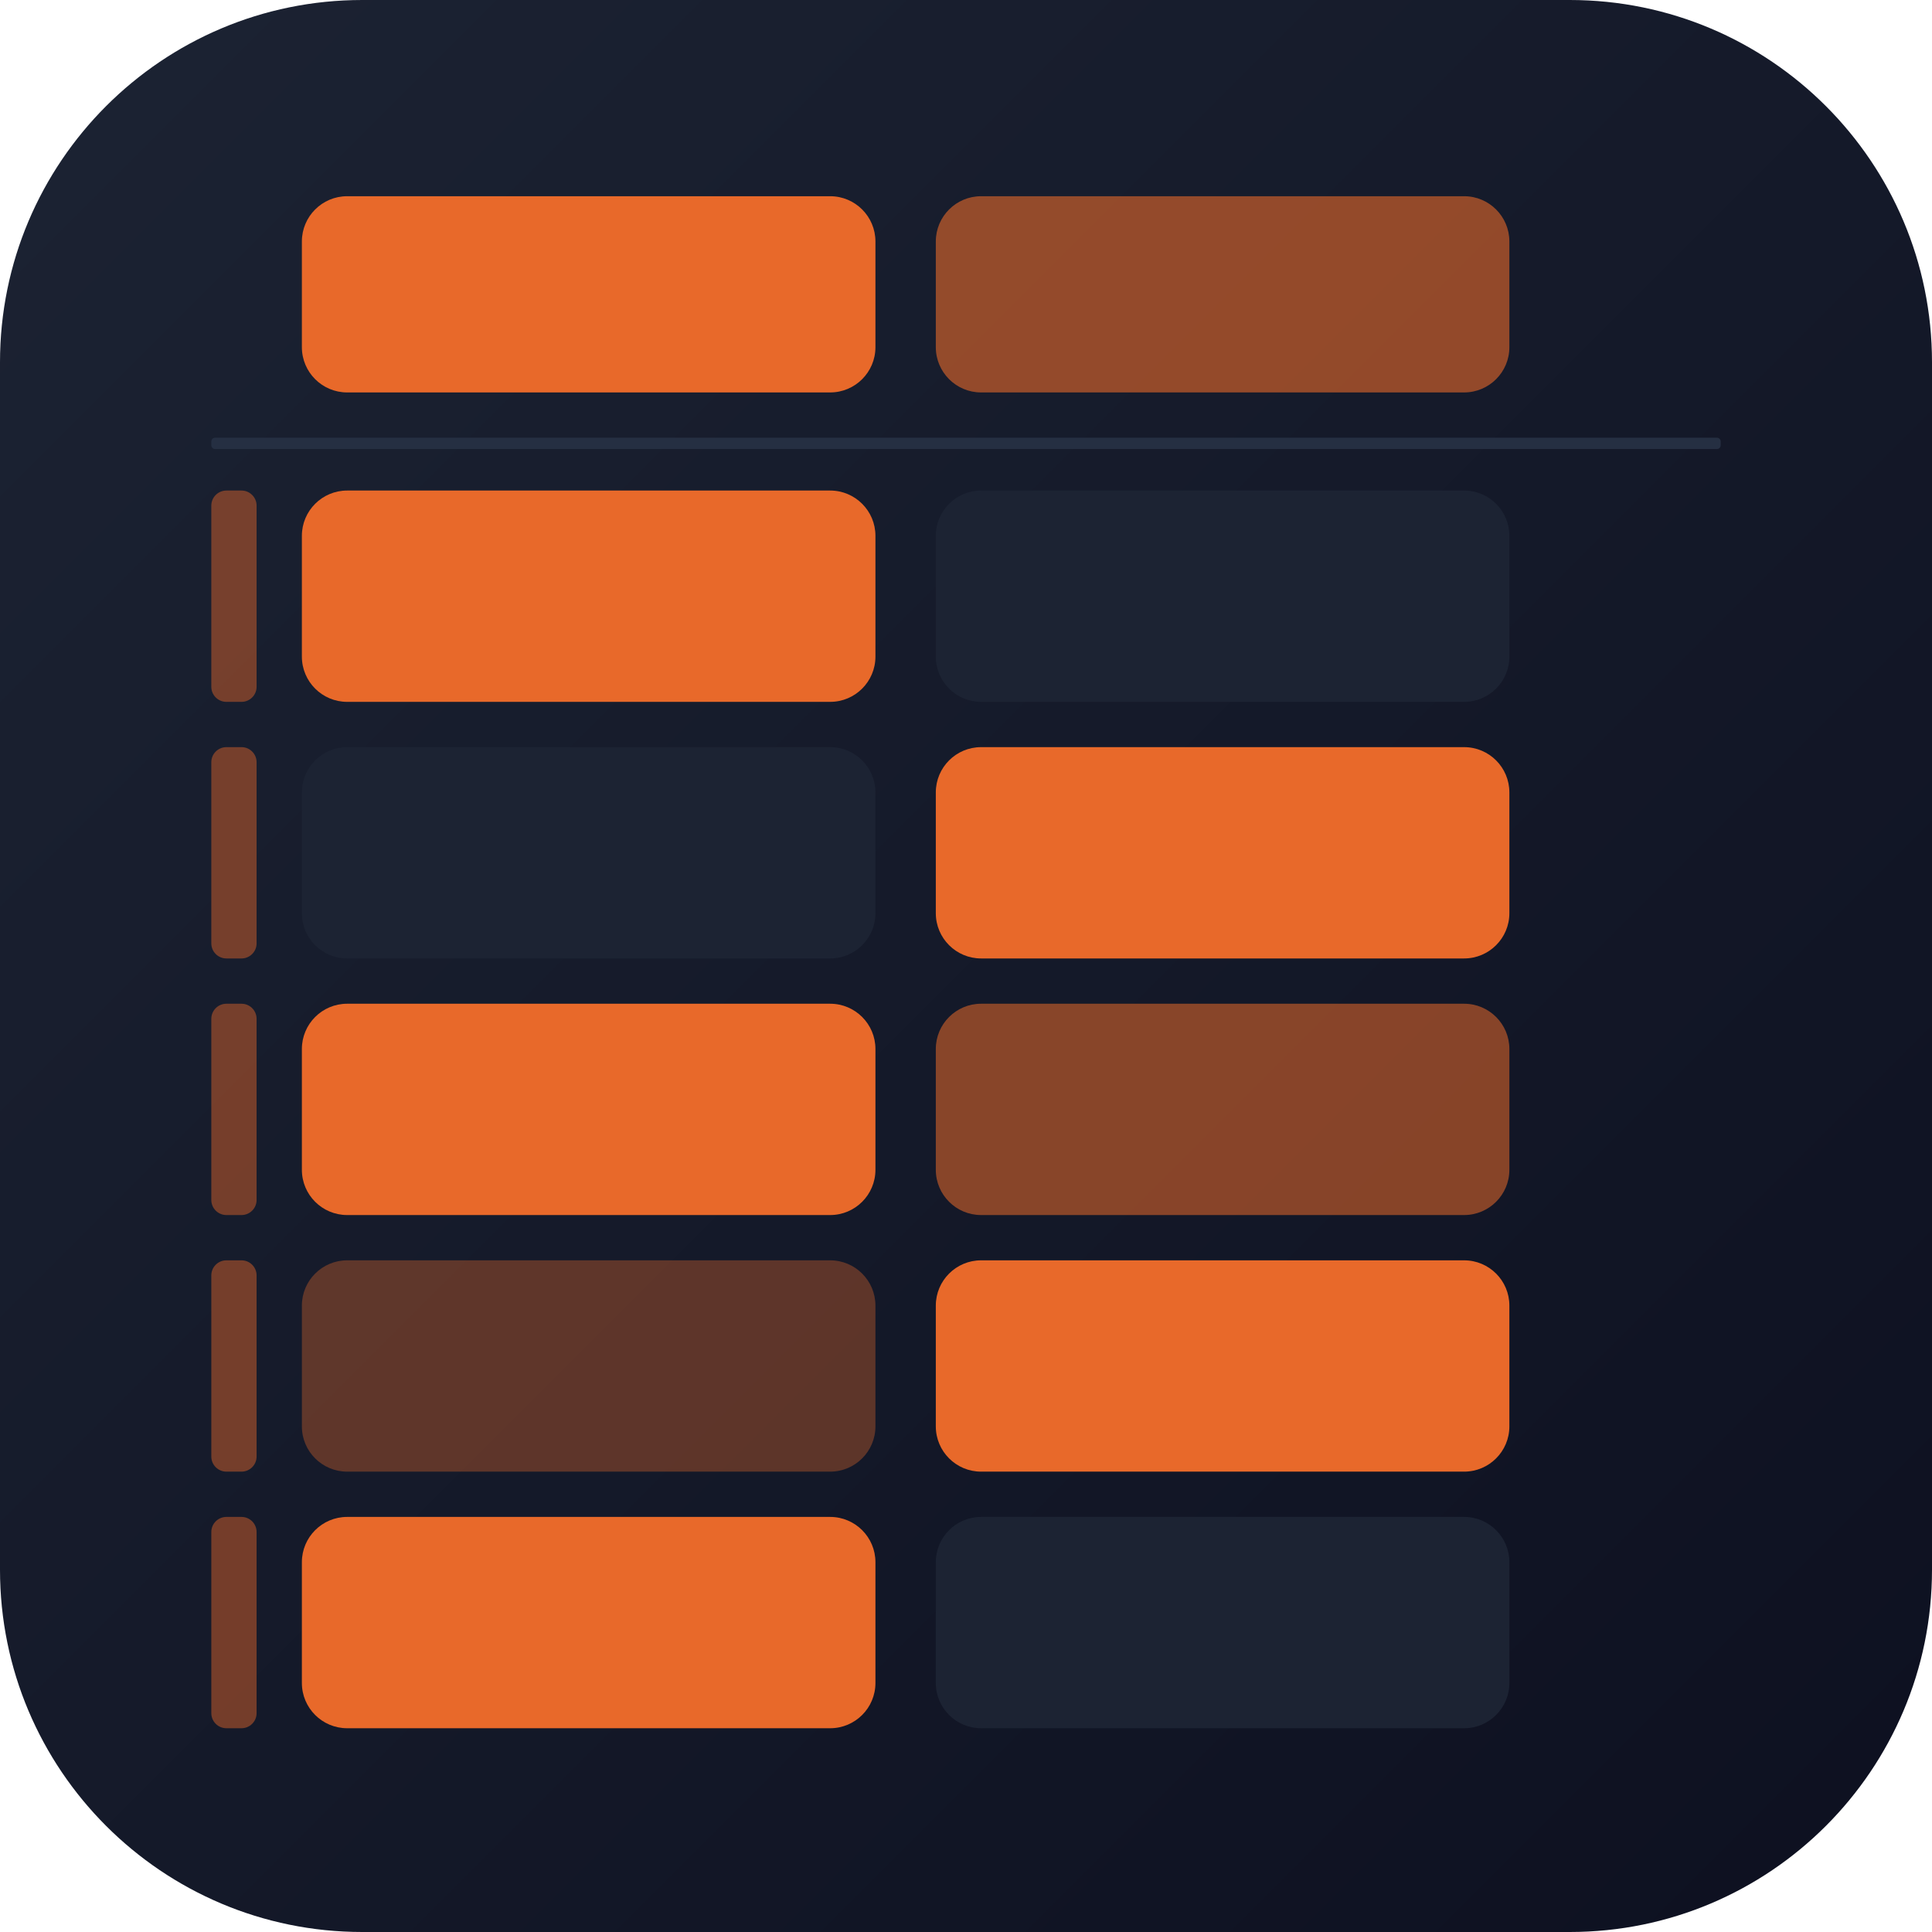
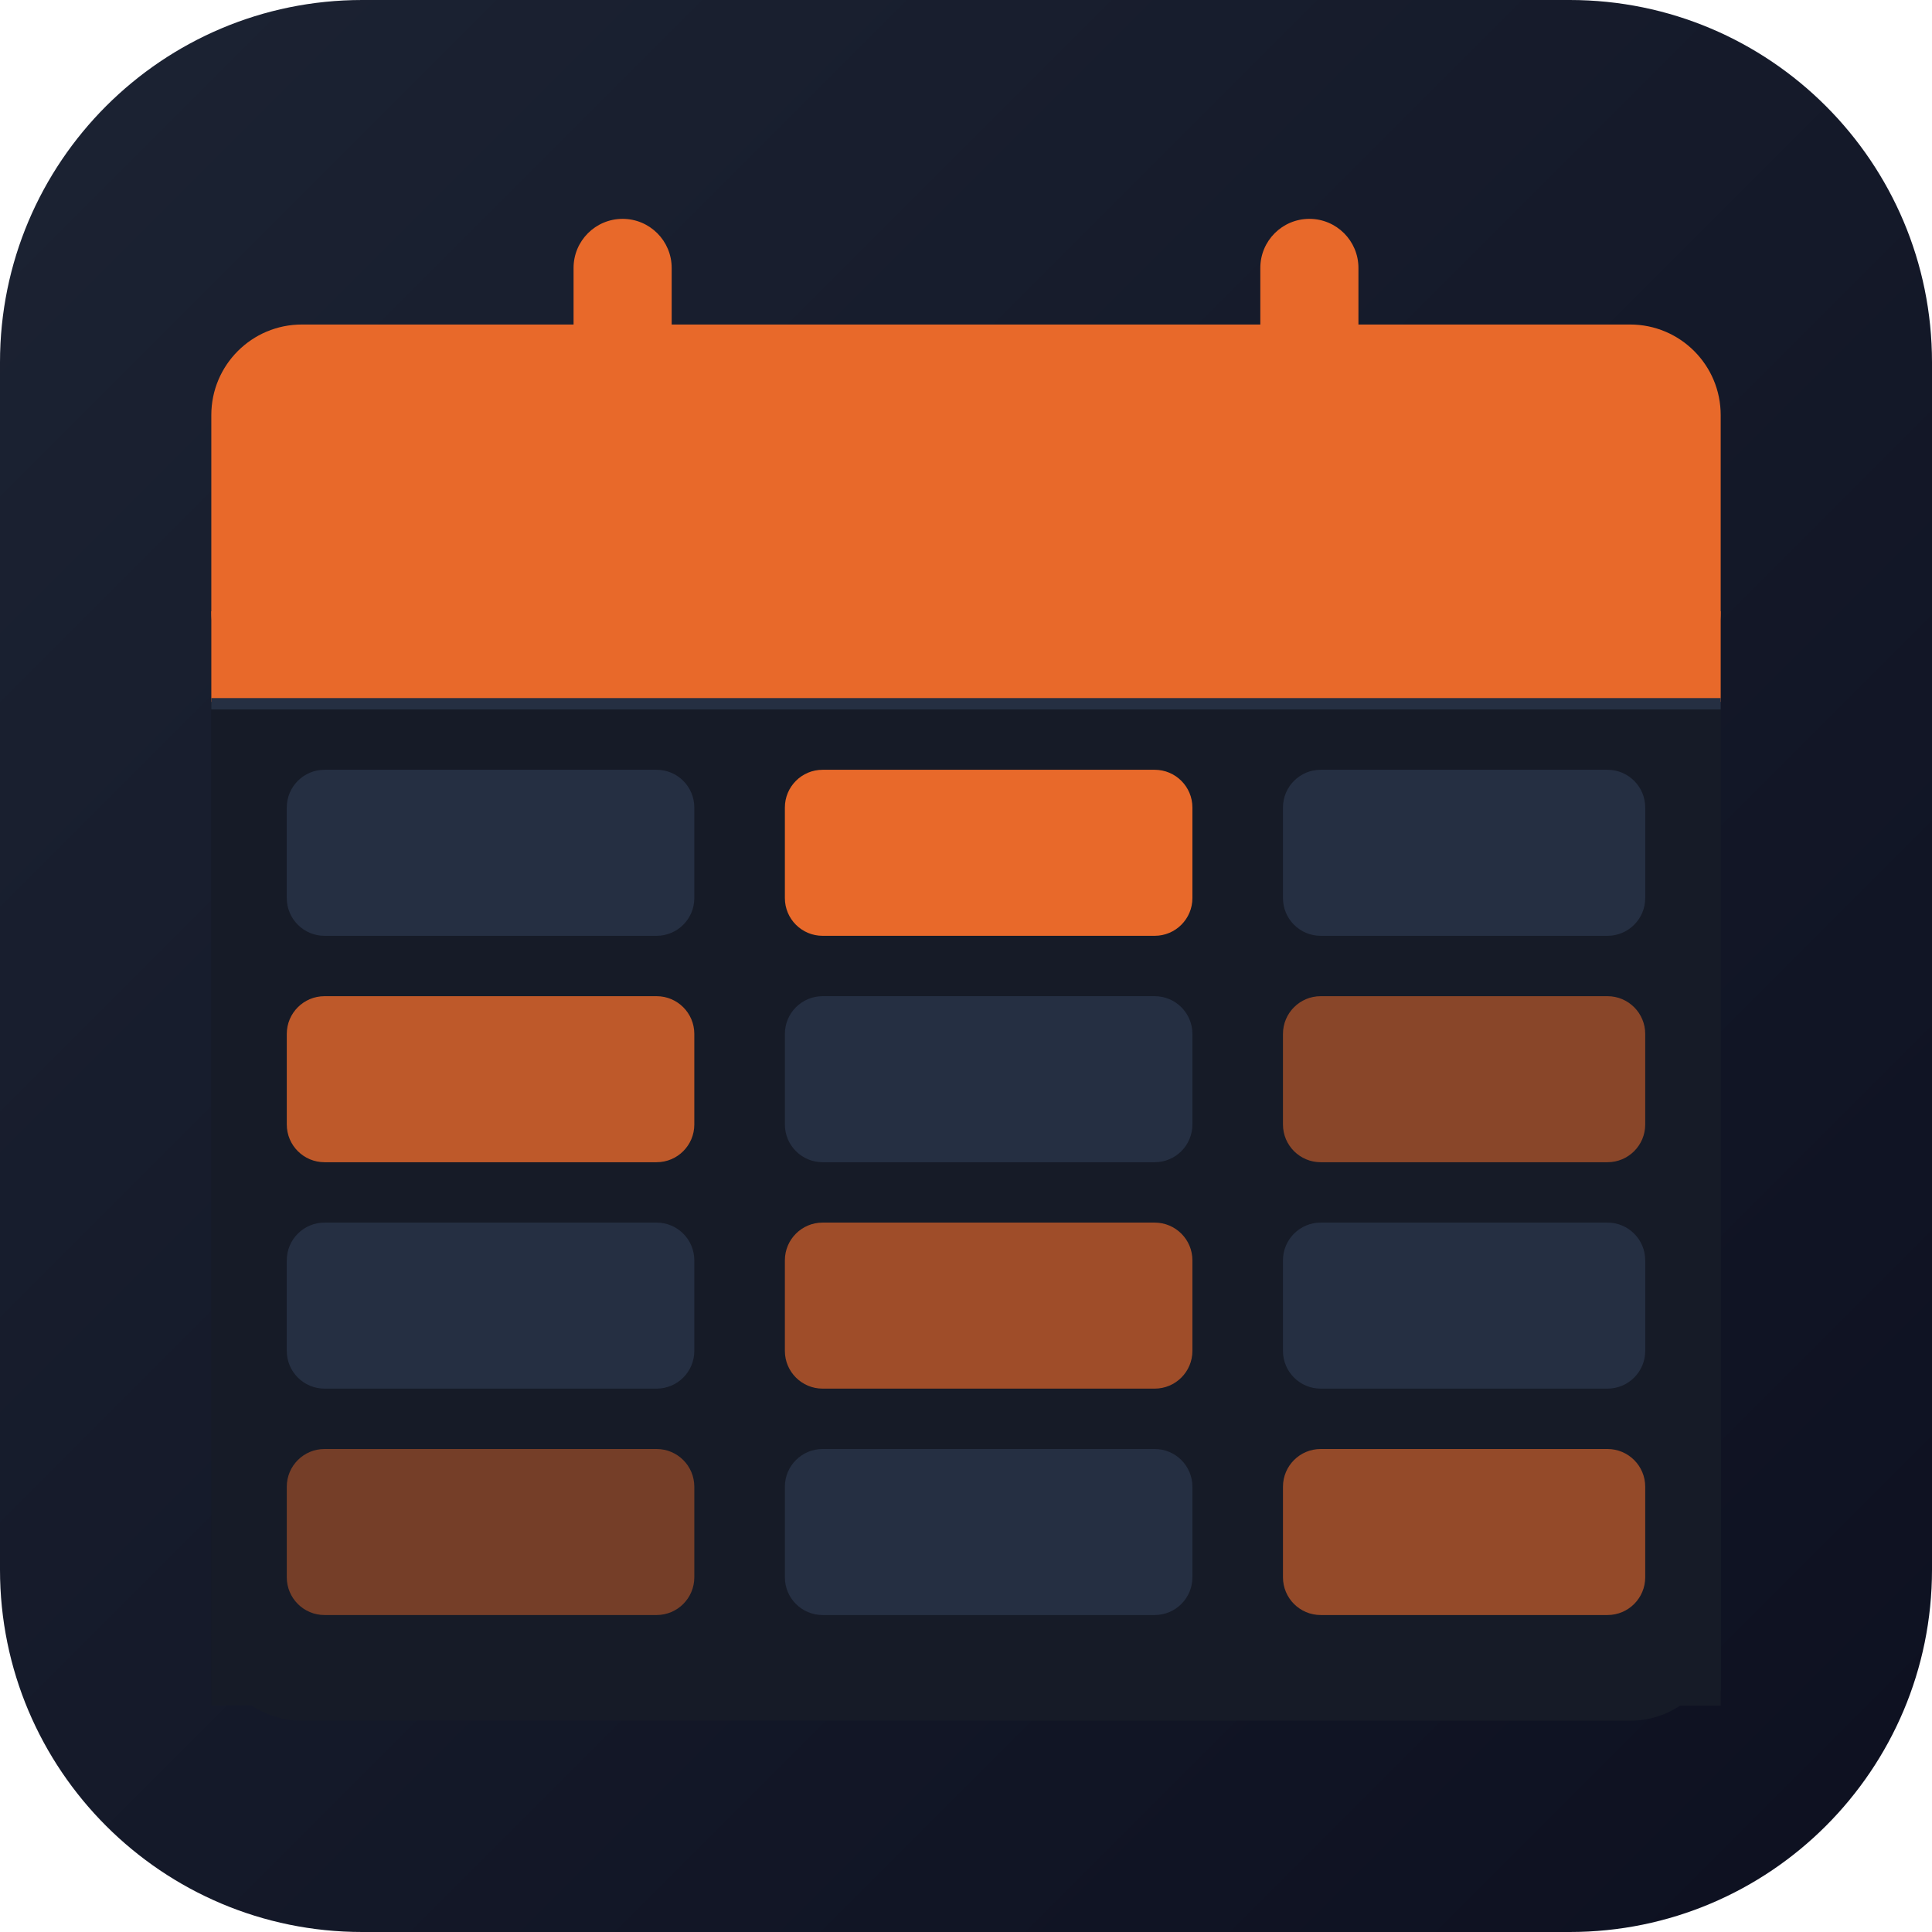
<svg xmlns="http://www.w3.org/2000/svg" viewBox="0 0 512 512">
  <defs>
    <linearGradient id="bg" x1="0" y1="0" x2="1" y2="1">
      <stop offset="0%" stop-color="#1c2333" />
      <stop offset="100%" stop-color="#0d1020" />
    </linearGradient>
  </defs>
  <rect width="512" height="512" rx="96" fill="url(#bg)" />
-   <rect x="80" y="52" width="152" height="52" rx="12" fill="#e8692a" />
-   <rect x="248" y="52" width="152" height="52" rx="12" fill="#e8692a" opacity="0.6" />
-   <rect x="56" y="116" width="400" height="3" rx="1" fill="#252f42" />
-   <rect x="56" y="130" width="12" height="56" rx="4" fill="#e8692a" opacity="0.45" />
-   <rect x="80" y="130" width="152" height="56" rx="12" fill="#e8692a" />
-   <rect x="248" y="130" width="152" height="56" rx="12" fill="#1c2333" />
-   <rect x="56" y="198" width="12" height="56" rx="4" fill="#e8692a" opacity="0.45" />
-   <rect x="80" y="198" width="152" height="56" rx="12" fill="#1c2333" />
-   <rect x="248" y="198" width="152" height="56" rx="12" fill="#e8692a" />
-   <rect x="56" y="266" width="12" height="56" rx="4" fill="#e8692a" opacity="0.45" />
-   <rect x="80" y="266" width="152" height="56" rx="12" fill="#e8692a" />
-   <rect x="248" y="266" width="152" height="56" rx="12" fill="#e8692a" opacity="0.55" />
-   <rect x="56" y="334" width="12" height="56" rx="4" fill="#e8692a" opacity="0.45" />
-   <rect x="80" y="334" width="152" height="56" rx="12" fill="#e8692a" opacity="0.35" />
-   <rect x="248" y="334" width="152" height="56" rx="12" fill="#e8692a" />
-   <rect x="56" y="402" width="12" height="56" rx="4" fill="#e8692a" opacity="0.45" />
-   <rect x="80" y="402" width="152" height="56" rx="12" fill="#e8692a" />
-   <rect x="248" y="402" width="152" height="56" rx="12" fill="#1c2333" />
+   <rect x="152" y="58" width="26" height="60" rx="13" fill="#e8692a" />
+   <rect x="334" y="58" width="26" height="60" rx="13" fill="#e8692a" />
+   <rect x="56" y="164" width="400" height="284" rx="0" fill="#161b27" />
+   <rect x="56" y="424" width="400" height="24" rx="0" ry="0" fill="#161b27" />
+   <rect x="56" y="164" width="400" height="288" rx="0" fill="#161b27" />
+   <rect x="56" y="160" width="400" height="296" rx="24" fill="#161b27" />
+   <rect x="56" y="86" width="400" height="100" rx="24" fill="#e8692a" />
+   <rect x="56" y="162" width="400" height="24" fill="#e8692a" />
+   <rect x="56" y="185" width="400" height="3" fill="#252f42" />
+   <rect x="76" y="204" width="108" height="44" rx="10" fill="#252f42" />
+   <rect x="208" y="204" width="108" height="44" rx="10" fill="#e8692a" />
+   <rect x="340" y="204" width="96" height="44" rx="10" fill="#252f42" />
+   <rect x="76" y="264" width="108" height="44" rx="10" fill="#e8692a" opacity="0.8" />
+   <rect x="208" y="264" width="108" height="44" rx="10" fill="#252f42" />
+   <rect x="340" y="264" width="96" height="44" rx="10" fill="#e8692a" opacity="0.55" />
+   <rect x="76" y="324" width="108" height="44" rx="10" fill="#252f42" />
+   <rect x="208" y="324" width="108" height="44" rx="10" fill="#e8692a" opacity="0.65" />
+   <rect x="340" y="324" width="96" height="44" rx="10" fill="#252f42" />
+   <rect x="76" y="384" width="108" height="44" rx="10" fill="#e8692a" opacity="0.45" />
+   <rect x="208" y="384" width="108" height="44" rx="10" fill="#252f42" />
+   <rect x="340" y="384" width="96" height="44" rx="10" fill="#e8692a" opacity="0.6" />
</svg>
